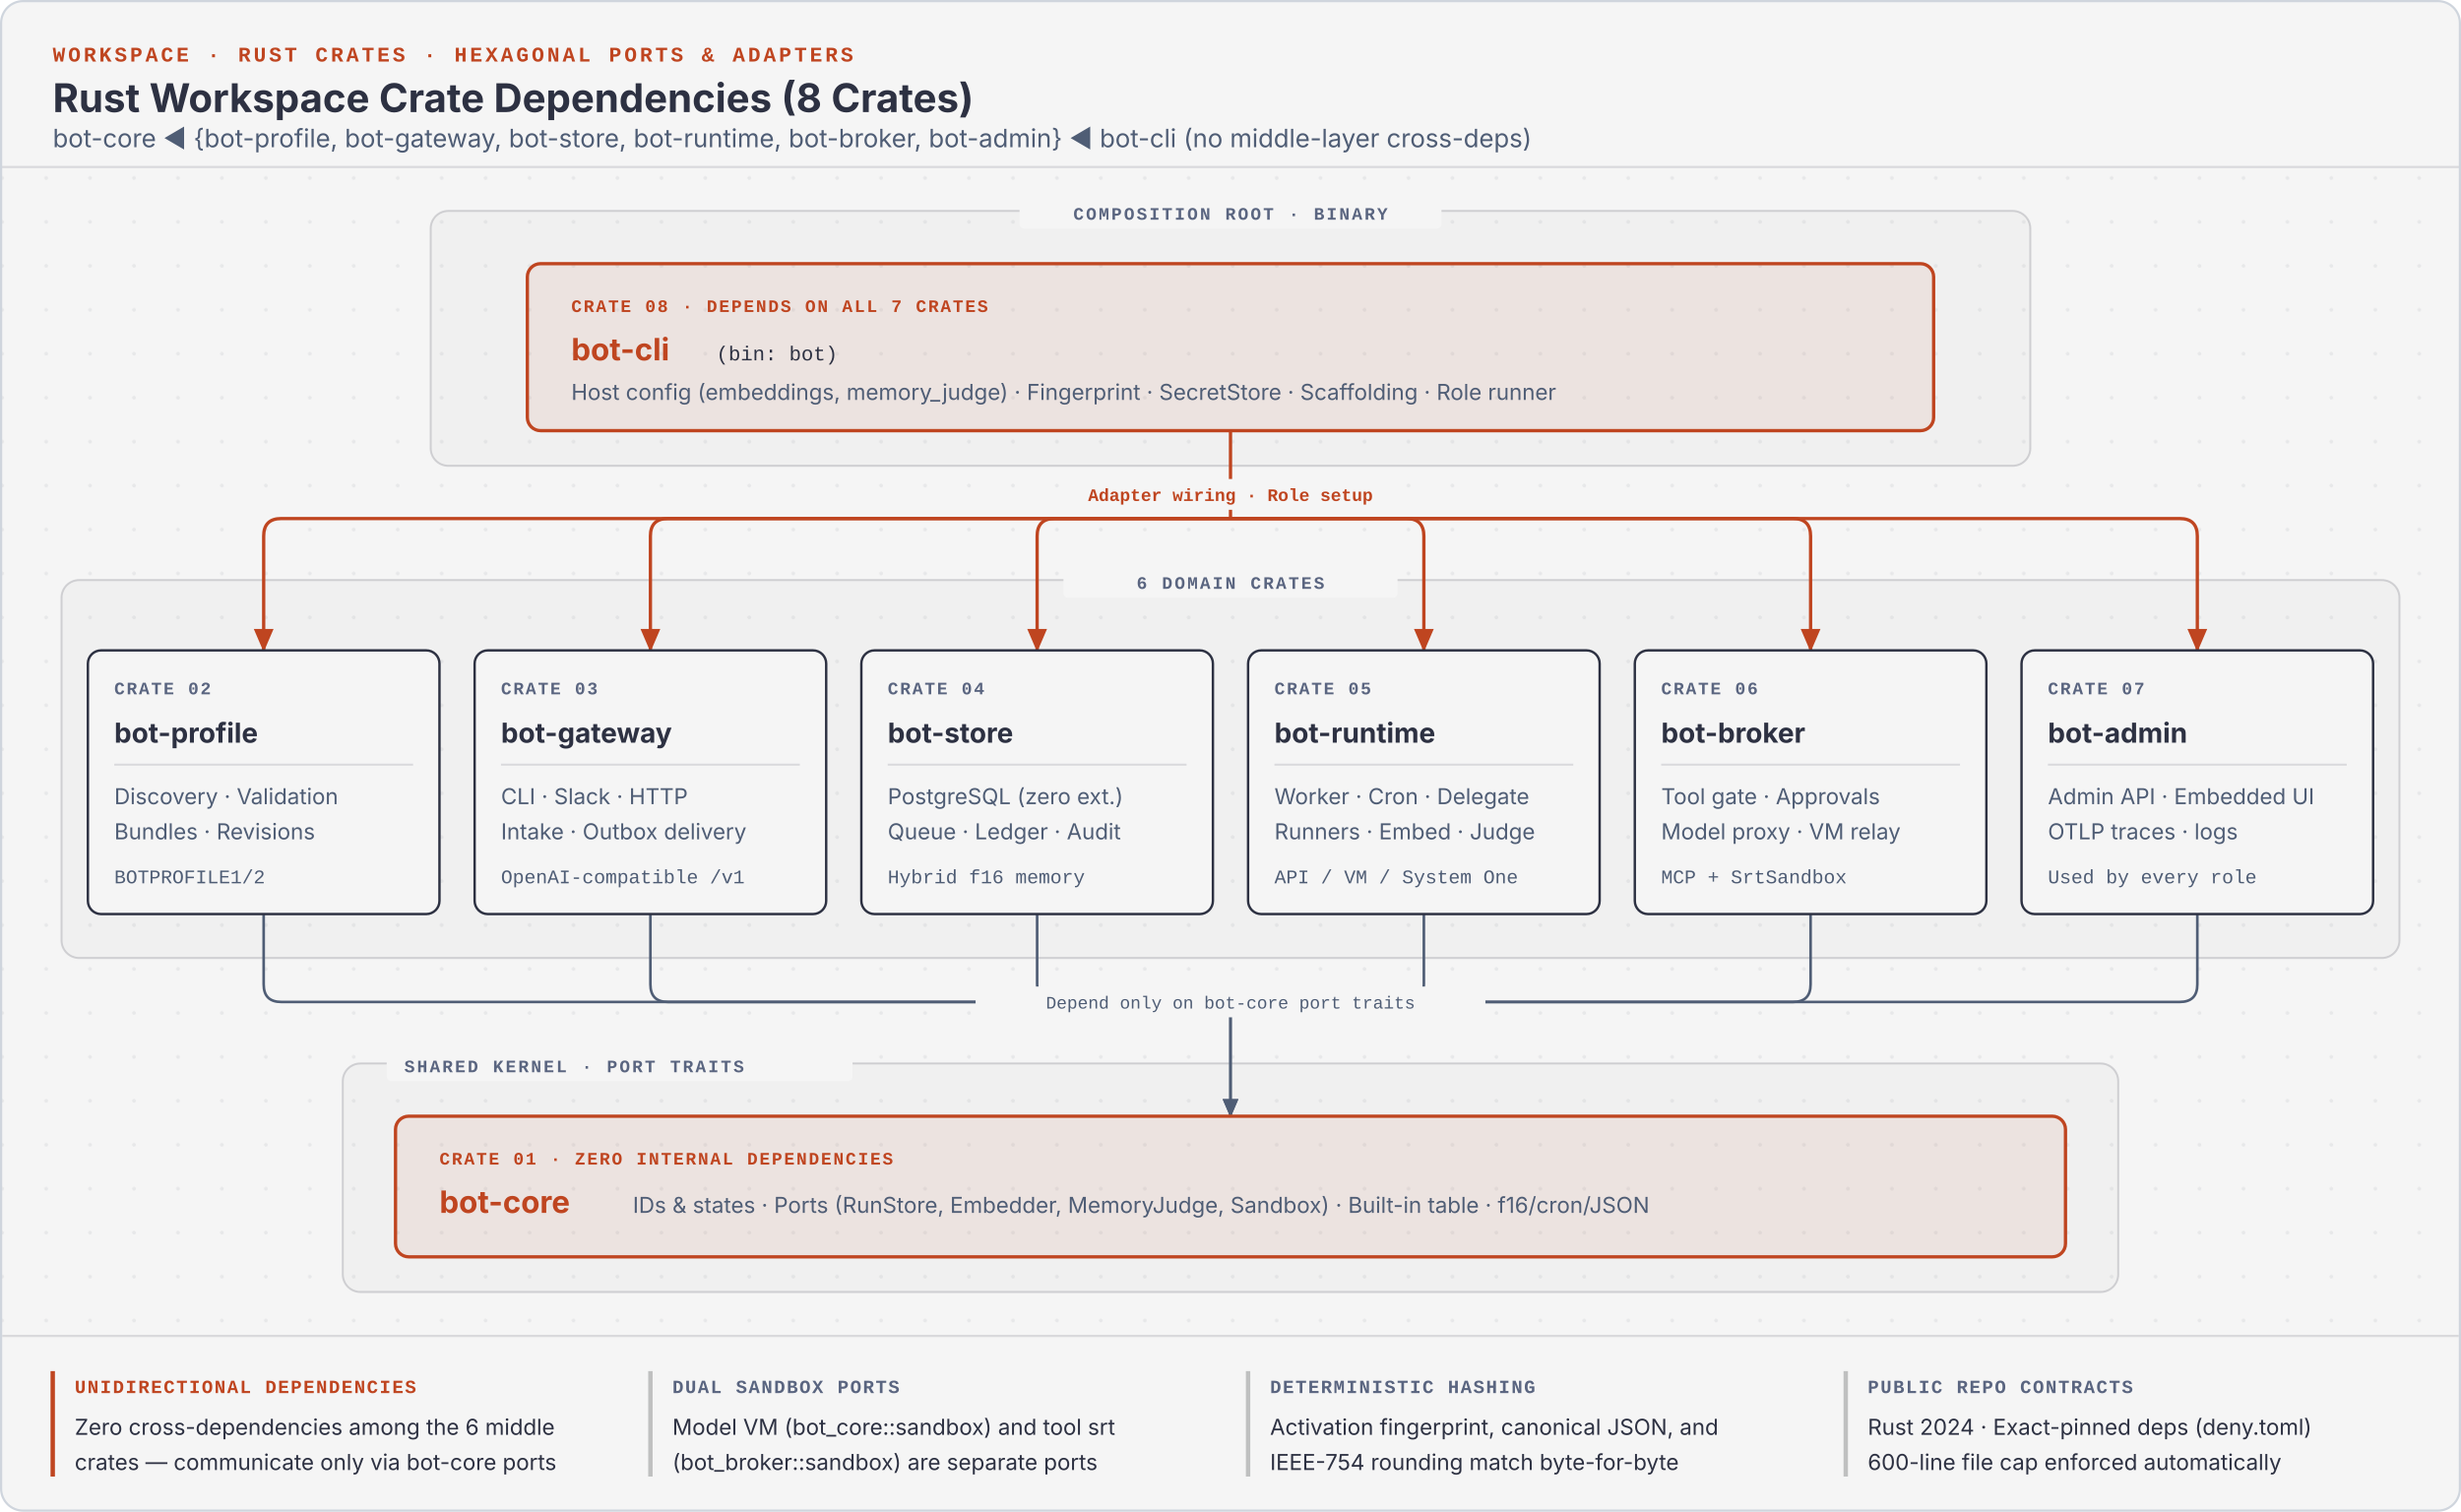
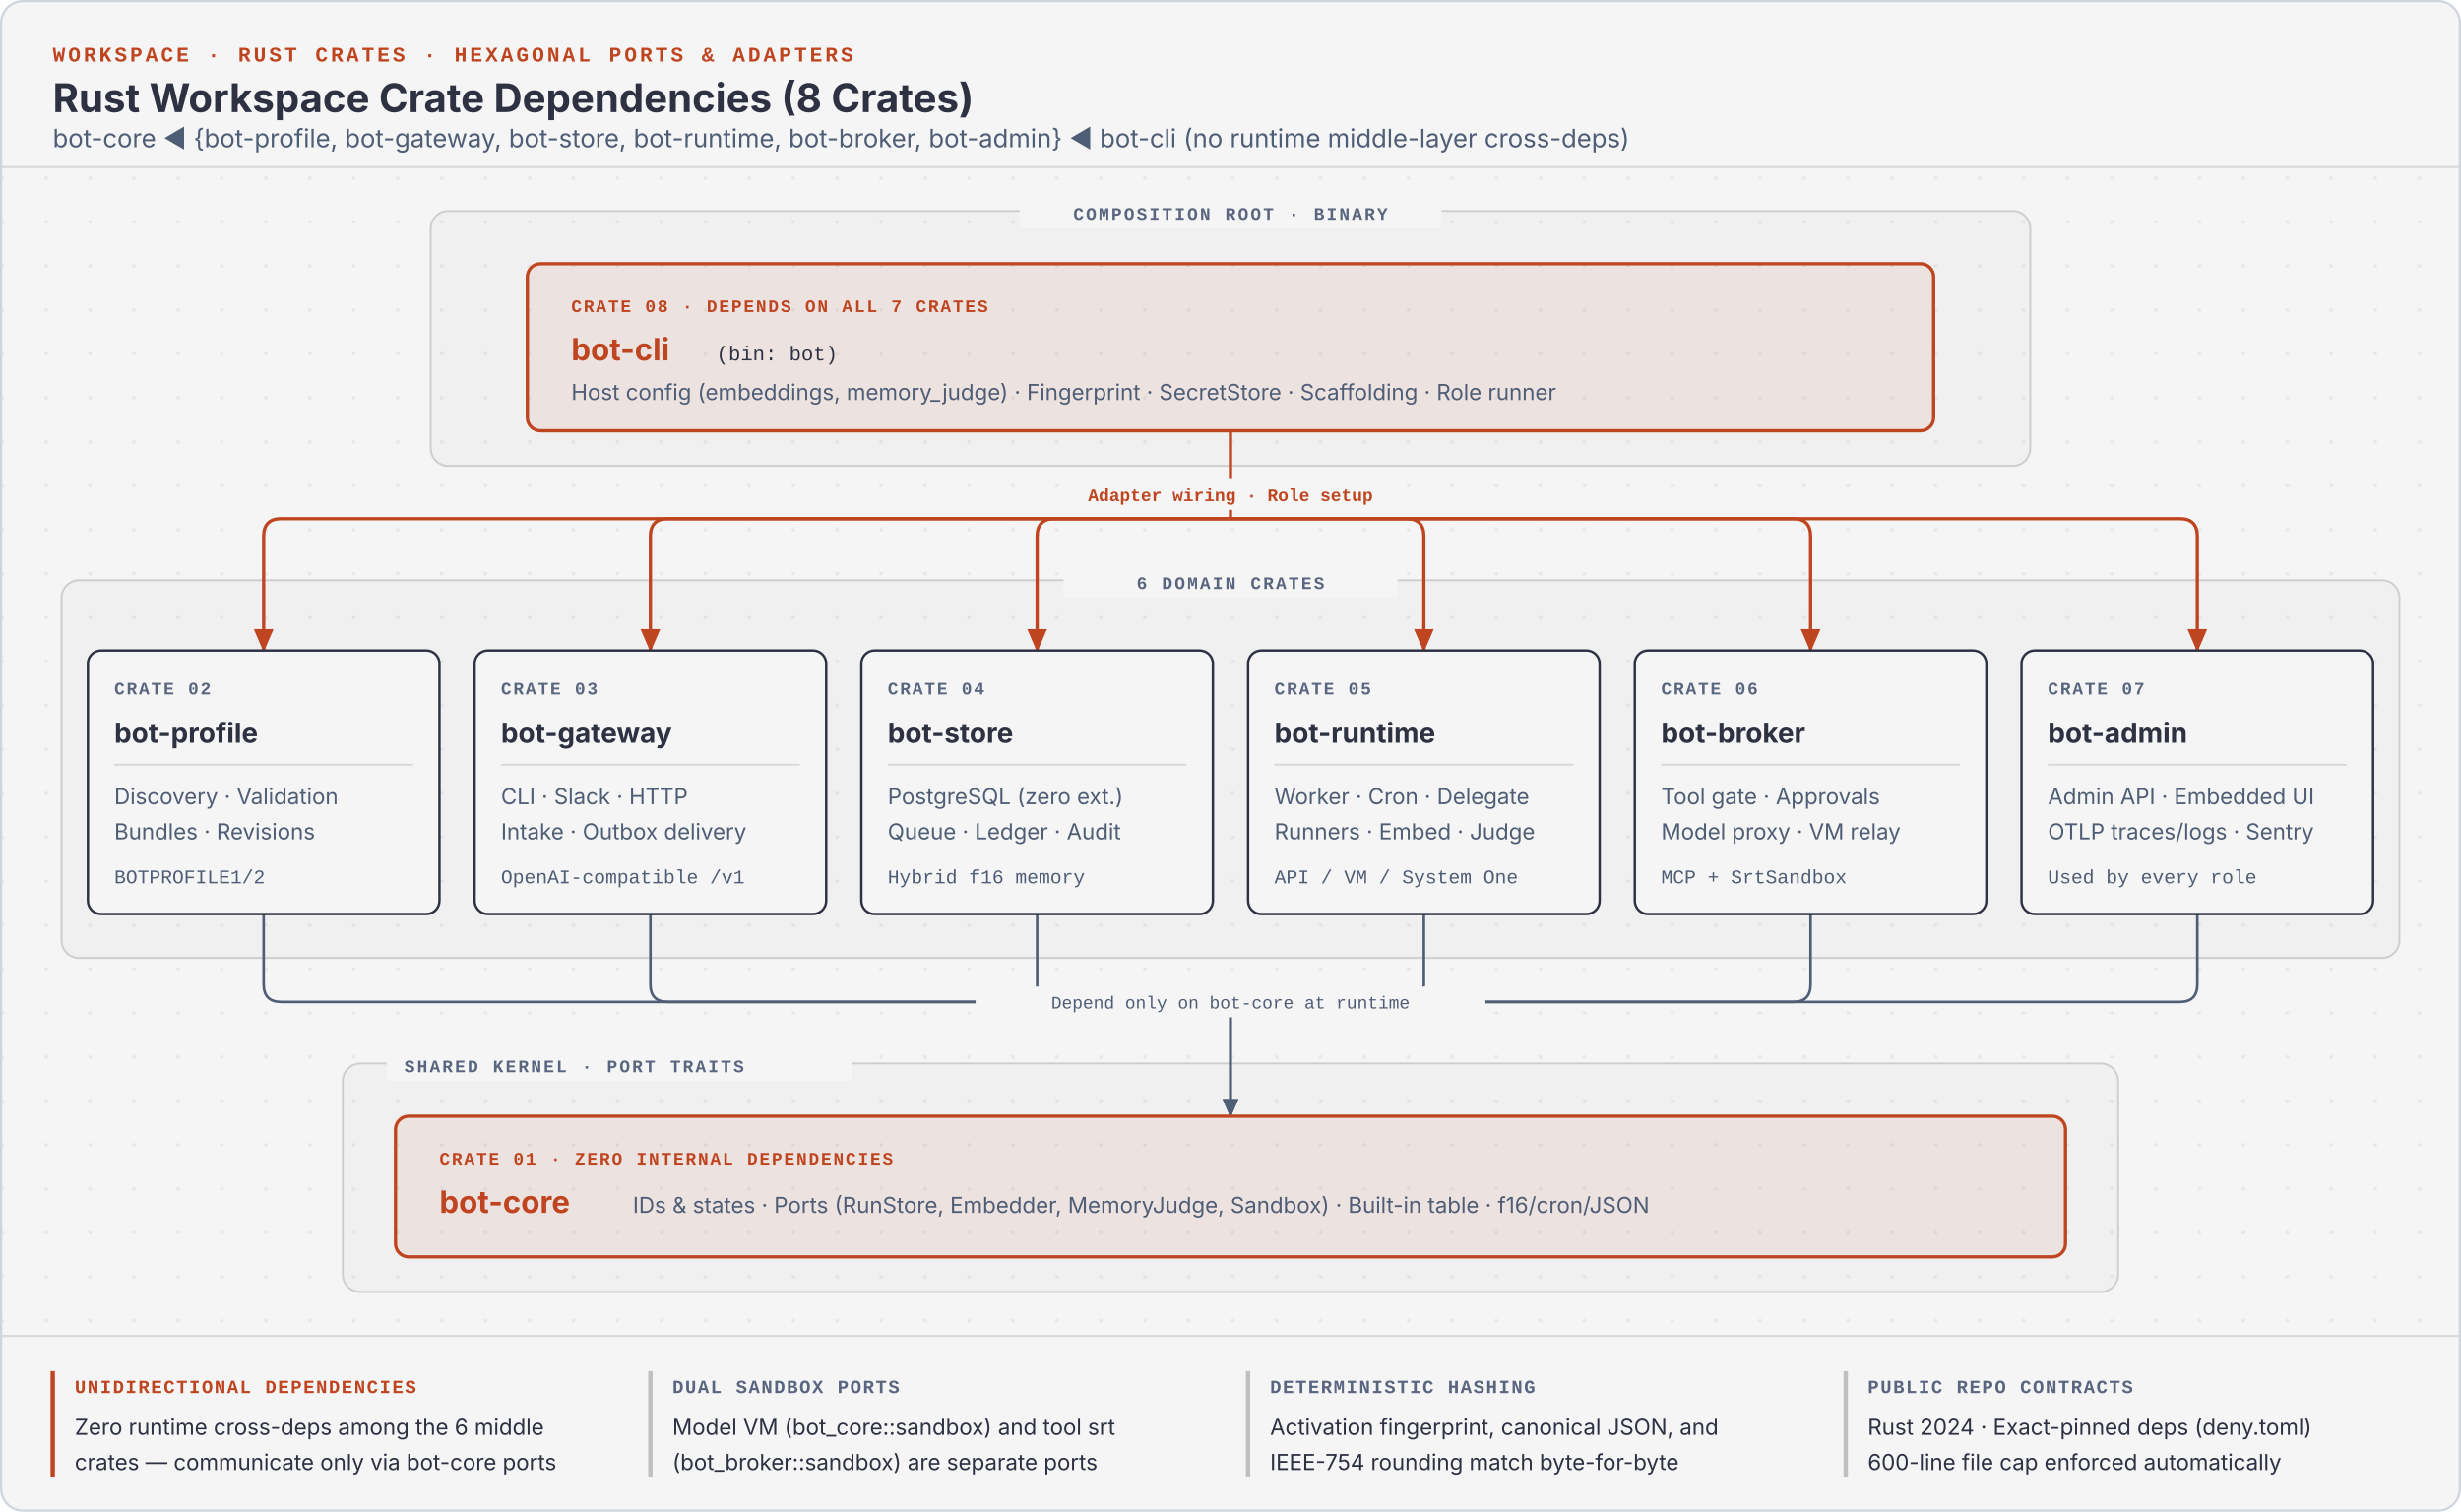
<svg xmlns="http://www.w3.org/2000/svg" viewBox="0 0 1120 688" width="1120" height="688" role="img" aria-labelledby="t-cr-l d-cr-l">
  <style>
    .bg { fill: #f5f5f5; }
    .frame { fill: #f5f5f5; stroke: #cfd5dd; stroke-width: 1; }
    .hdr-bg { fill: #f5f5f5; }
    .ftr-bg { fill: #f5f5f5; }
    .hdr-rule { stroke: rgba(45,49,66,0.14); stroke-width: 1; }
    .dot { fill: rgba(45,49,66,0.11); }
    .zone { fill: rgba(45,49,66,0.025); stroke: rgba(45,49,66,0.18); stroke-width: 0.9; }
    .zone-dash { fill: rgba(45,49,66,0.025); stroke: #4f5d75; stroke-width: 0.9; stroke-dasharray: 5,3; }
    .node { fill: #f5f5f5; stroke: #2d3142; stroke-width: 1.1; }
    .node-soft { fill: #f5f5f5; stroke: #4f5d75; stroke-width: 1; }
    .node-dash { fill: #f5f5f5; stroke: #2d3142; stroke-width: 1.1; stroke-dasharray: 5,3; }
    .node-focal { fill: rgba(191,69,32,0.075); stroke: #bf4520; stroke-width: 1.5; }
    .node-link { fill: rgba(46,90,168,0.07); stroke: #2e5aa8; stroke-width: 1.1; }
    .div { stroke: rgba(45,49,66,0.14); stroke-width: 0.9; }
    .div-acc { stroke: rgba(191,69,32,0.28); stroke-width: 0.9; }
    .lbl-bg { fill: #f5f5f5; }
    .h-eye { font-family: ui-monospace, SFMono-Regular, Menlo, Monaco, Consolas, 'Liberation Mono', monospace; font-size: 9.5px; font-weight: 600; letter-spacing: 0.14em; fill: #bf4520; }
    .h-title { font-family: -apple-system, BlinkMacSystemFont, 'Apple SD Gothic Neo', 'Malgun Gothic', 'Noto Sans KR', 'Segoe UI', sans-serif; font-size: 18px; font-weight: 700; fill: #2d3142; }
    .h-sub { font-family: -apple-system, BlinkMacSystemFont, 'Apple SD Gothic Neo', 'Malgun Gothic', 'Noto Sans KR', 'Segoe UI', sans-serif; font-size: 11.5px; fill: #4f5d75; }
    .eye { font-family: ui-monospace, SFMono-Regular, Menlo, Monaco, Consolas, 'Liberation Mono', monospace; font-size: 8px; font-weight: 600; letter-spacing: 0.10em; fill: #5a6580; }
    .eye-acc { font-family: ui-monospace, SFMono-Regular, Menlo, Monaco, Consolas, 'Liberation Mono', monospace; font-size: 8px; font-weight: 600; letter-spacing: 0.10em; fill: #bf4520; }
    .eye-lnk { font-family: ui-monospace, SFMono-Regular, Menlo, Monaco, Consolas, 'Liberation Mono', monospace; font-size: 8px; font-weight: 600; letter-spacing: 0.10em; fill: #2e5aa8; }
    .ttl { font-family: -apple-system, BlinkMacSystemFont, 'Apple SD Gothic Neo', 'Malgun Gothic', 'Noto Sans KR', 'Segoe UI', sans-serif; font-size: 13.5px; font-weight: 700; fill: #2d3142; }
    .ttl-sm { font-family: -apple-system, BlinkMacSystemFont, 'Apple SD Gothic Neo', 'Malgun Gothic', 'Noto Sans KR', 'Segoe UI', sans-serif; font-size: 12.5px; font-weight: 700; fill: #2d3142; }
    .ttl-acc { font-family: -apple-system, BlinkMacSystemFont, 'Apple SD Gothic Neo', 'Malgun Gothic', 'Noto Sans KR', 'Segoe UI', sans-serif; font-size: 14px; font-weight: 700; fill: #bf4520; }
    .sub { font-family: -apple-system, BlinkMacSystemFont, 'Apple SD Gothic Neo', 'Malgun Gothic', 'Noto Sans KR', 'Segoe UI', sans-serif; font-size: 10px; fill: #4f5d75; }
    .mono { font-family: ui-monospace, SFMono-Regular, Menlo, Monaco, Consolas, 'Liberation Mono', monospace; font-size: 8.8px; fill: #4f5d75; }
    .mono-ink { font-family: ui-monospace, SFMono-Regular, Menlo, Monaco, Consolas, 'Liberation Mono', monospace; font-size: 9.2px; font-weight: 500; fill: #2d3142; }
    .zlbl { font-family: ui-monospace, SFMono-Regular, Menlo, Monaco, Consolas, 'Liberation Mono', monospace; font-size: 8px; font-weight: 600; letter-spacing: 0.12em; fill: #5a6580; }
    .zlbl-acc { font-family: ui-monospace, SFMono-Regular, Menlo, Monaco, Consolas, 'Liberation Mono', monospace; font-size: 8px; font-weight: 600; letter-spacing: 0.12em; fill: #bf4520; }
    .edge { fill: none; stroke: #4f5d75; stroke-width: 1.2; }
    .edge-dash { fill: none; stroke: #4f5d75; stroke-width: 1; stroke-dasharray: 4,3; }
    .edge-acc { fill: none; stroke: #bf4520; stroke-width: 1.5; }
    .edge-lnk { fill: none; stroke: #2e5aa8; stroke-width: 1.3; }
    .elbl { font-family: ui-monospace, SFMono-Regular, Menlo, Monaco, Consolas, 'Liberation Mono', monospace; font-size: 8px; font-weight: 500; fill: #4f5d75; }
    .elbl-acc { font-family: ui-monospace, SFMono-Regular, Menlo, Monaco, Consolas, 'Liberation Mono', monospace; font-size: 8px; font-weight: 600; fill: #bf4520; }
    .elbl-lnk { font-family: ui-monospace, SFMono-Regular, Menlo, Monaco, Consolas, 'Liberation Mono', monospace; font-size: 8px; font-weight: 600; fill: #2e5aa8; }
    .ar-m { fill: #4f5d75; }
    .ar-a { fill: #bf4520; }
    .ar-l { fill: #2e5aa8; }
    .bar { stroke: #bfc0c0; stroke-width: 2; }
    .bar-acc { stroke: #bf4520; stroke-width: 2; }
    .fk { font-family: ui-monospace, SFMono-Regular, Menlo, Monaco, Consolas, 'Liberation Mono', monospace; font-size: 8.5px; font-weight: 600; letter-spacing: 0.08em; fill: #5a6580; }
    .fk-acc { font-family: ui-monospace, SFMono-Regular, Menlo, Monaco, Consolas, 'Liberation Mono', monospace; font-size: 8.5px; font-weight: 600; letter-spacing: 0.08em; fill: #bf4520; }
    .fv { font-family: -apple-system, BlinkMacSystemFont, 'Apple SD Gothic Neo', 'Malgun Gothic', 'Noto Sans KR', 'Segoe UI', sans-serif; font-size: 10px; fill: #2d3142; }
  </style>
  <defs>
    <clipPath id="clip-cr-l">
      <rect x="0.5" y="0.5" width="1119" height="687" rx="10" />
    </clipPath>
    <pattern id="dots-cr-l" width="20" height="20" patternUnits="userSpaceOnUse">
      <circle cx="1" cy="1" r="0.85" class="dot" />
    </pattern>
    <marker id="ar-m-cr-l" markerWidth="7" markerHeight="6" refX="6.5" refY="3" orient="auto">
      <polygon points="0 0, 7 3, 0 6" class="ar-m" />
    </marker>
    <marker id="ar-mr-cr-l" markerWidth="7" markerHeight="6" refX="0.5" refY="3" orient="auto">
      <polygon points="7 0, 0 3, 7 6" class="ar-m" />
    </marker>
    <marker id="ar-a-cr-l" markerWidth="7" markerHeight="6" refX="6.5" refY="3" orient="auto">
      <polygon points="0 0, 7 3, 0 6" class="ar-a" />
    </marker>
    <marker id="ar-ar-cr-l" markerWidth="7" markerHeight="6" refX="0.5" refY="3" orient="auto">
      <polygon points="7 0, 0 3, 7 6" class="ar-a" />
    </marker>
    <marker id="ar-l-cr-l" markerWidth="7" markerHeight="6" refX="6.5" refY="3" orient="auto">
      <polygon points="0 0, 7 3, 0 6" class="ar-l" />
    </marker>
    <marker id="ar-lr-cr-l" markerWidth="7" markerHeight="6" refX="0.5" refY="3" orient="auto">
      <polygon points="7 0, 0 3, 7 6" class="ar-l" />
    </marker>
  </defs>
  <g clip-path="url(#clip-cr-l)">
    <rect width="1120" height="688" class="bg" />
    <rect x="0" y="76" width="1120" height="532" fill="url(#dots-cr-l)" opacity="0.6" />
    <text x="24" y="28" class="h-eye">WORKSPACE · RUST CRATES · HEXAGONAL PORTS &amp; ADAPTERS</text>
    <text x="24" y="51" class="h-title">Rust Workspace Crate Dependencies (8 Crates)</text>
-     <text x="24" y="67" class="h-sub">bot-core ◄ {bot-profile, bot-gateway, bot-store, bot-runtime, bot-broker, bot-admin} ◄ bot-cli (no middle-layer cross-deps)</text>
+     <text x="24" y="67" class="h-sub">bot-core ◄ {bot-profile, bot-gateway, bot-store, bot-runtime, bot-broker, bot-admin} ◄ bot-cli (no runtime middle-layer cross-deps)</text>
    <line x1="0" y1="76" x2="1120" y2="76" class="hdr-rule" />
    <g transform="translate(0,68)">
      <rect x="196" y="28" width="728" height="116" rx="8" class="zone" />
      <rect x="464" y="22" width="192" height="14" rx="2" class="lbl-bg" />
      <text x="560" y="32" text-anchor="middle" class="zlbl">COMPOSITION ROOT · BINARY</text>
      <rect x="28" y="196" width="1064" height="172" rx="8" class="zone" />
      <rect x="484" y="190" width="152" height="14" rx="2" class="lbl-bg" />
      <text x="560" y="200" text-anchor="middle" class="zlbl">6 DOMAIN CRATES</text>
      <rect x="156" y="416" width="808" height="104" rx="8" class="zone" />
      <rect x="176" y="410" width="212" height="14" rx="2" class="lbl-bg" />
      <text x="184" y="420" class="zlbl">SHARED KERNEL · PORT TRAITS</text>
      <line x1="560" y1="128" x2="560" y2="168" class="edge-acc" />
      <path d="M 560,168 H 128 Q 120,168 120,176 V 228" class="edge-acc" marker-end="url(#ar-a-cr-l)" />
      <path d="M 560,168 H 304 Q 296,168 296,176 V 228" class="edge-acc" marker-end="url(#ar-a-cr-l)" />
      <path d="M 560,168 H 480 Q 472,168 472,176 V 228" class="edge-acc" marker-end="url(#ar-a-cr-l)" />
      <path d="M 560,168 H 640 Q 648,168 648,176 V 228" class="edge-acc" marker-end="url(#ar-a-cr-l)" />
      <path d="M 560,168 H 816 Q 824,168 824,176 V 228" class="edge-acc" marker-end="url(#ar-a-cr-l)" />
      <path d="M 560,168 H 992 Q 1000,168 1000,176 V 228" class="edge-acc" marker-end="url(#ar-a-cr-l)" />
      <path d="M 120,348 V 380 Q 120,388 128,388 H 552 Q 560,388 560,396 V 440" class="edge" marker-end="url(#ar-m-cr-l)" />
      <path d="M 296,348 V 380 Q 296,388 304,388 H 552" class="edge" />
      <path d="M 472,348 V 380 Q 472,388 480,388 H 552" class="edge" />
      <path d="M 648,348 V 380 Q 648,388 640,388 H 568" class="edge" />
      <path d="M 824,348 V 380 Q 824,388 816,388 H 568" class="edge" />
      <path d="M 1000,348 V 380 Q 1000,388 992,388 H 568 Q 560,388 560,396 V 440" class="edge" marker-end="url(#ar-m-cr-l)" />
      <rect x="488" y="150" width="144" height="14" rx="2" class="lbl-bg" />
      <text x="560" y="160" text-anchor="middle" class="elbl-acc">Adapter wiring · Role setup</text>
      <rect x="444" y="381" width="232" height="14" rx="2" class="lbl-bg" />
-       <text x="560" y="391" text-anchor="middle" class="elbl">Depend only on bot-core port traits</text>
+       <text x="560" y="391" text-anchor="middle" class="elbl">Depend only on bot-core at runtime</text>
      <g id="cr-cli">
        <rect x="240" y="52" width="640" height="76" rx="6" class="node-focal" />
        <text x="260" y="74" class="eye-acc">CRATE 08 · DEPENDS ON ALL 7 CRATES</text>
        <text x="260" y="96" class="ttl-acc">bot-cli</text>
        <text x="326" y="96" class="mono-ink">(bin: bot)</text>
        <text x="260" y="114" class="sub">Host config (embeddings, memory_judge) · Fingerprint · SecretStore · Scaffolding · Role runner</text>
      </g>
      <g id="cr-profile">
        <rect x="40" y="228" width="160" height="120" rx="6" class="node" />
        <text x="52" y="248" class="eye">CRATE 02</text>
        <text x="52" y="270" class="ttl-sm">bot-profile</text>
        <line x1="52" y1="280" x2="188" y2="280" class="div" />
        <text x="52" y="298" class="sub">Discovery · Validation</text>
        <text x="52" y="314" class="sub">Bundles · Revisions</text>
        <text x="52" y="334" class="mono">BOTPROFILE1/2</text>
      </g>
      <g id="cr-gateway">
        <rect x="216" y="228" width="160" height="120" rx="6" class="node" />
        <text x="228" y="248" class="eye">CRATE 03</text>
        <text x="228" y="270" class="ttl-sm">bot-gateway</text>
        <line x1="228" y1="280" x2="364" y2="280" class="div" />
        <text x="228" y="298" class="sub">CLI · Slack · HTTP</text>
        <text x="228" y="314" class="sub">Intake · Outbox delivery</text>
        <text x="228" y="334" class="mono">OpenAI-compatible /v1</text>
      </g>
      <g id="cr-store">
        <rect x="392" y="228" width="160" height="120" rx="6" class="node" />
        <text x="404" y="248" class="eye">CRATE 04</text>
        <text x="404" y="270" class="ttl-sm">bot-store</text>
        <line x1="404" y1="280" x2="540" y2="280" class="div" />
        <text x="404" y="298" class="sub">PostgreSQL (zero ext.)</text>
        <text x="404" y="314" class="sub">Queue · Ledger · Audit</text>
        <text x="404" y="334" class="mono">Hybrid f16 memory</text>
      </g>
      <g id="cr-runtime">
        <rect x="568" y="228" width="160" height="120" rx="6" class="node" />
        <text x="580" y="248" class="eye">CRATE 05</text>
        <text x="580" y="270" class="ttl-sm">bot-runtime</text>
        <line x1="580" y1="280" x2="716" y2="280" class="div" />
        <text x="580" y="298" class="sub">Worker · Cron · Delegate</text>
        <text x="580" y="314" class="sub">Runners · Embed · Judge</text>
        <text x="580" y="334" class="mono">API / VM / System One</text>
      </g>
      <g id="cr-broker">
        <rect x="744" y="228" width="160" height="120" rx="6" class="node" />
        <text x="756" y="248" class="eye">CRATE 06</text>
        <text x="756" y="270" class="ttl-sm">bot-broker</text>
        <line x1="756" y1="280" x2="892" y2="280" class="div" />
        <text x="756" y="298" class="sub">Tool gate · Approvals</text>
        <text x="756" y="314" class="sub">Model proxy · VM relay</text>
        <text x="756" y="334" class="mono">MCP + SrtSandbox</text>
      </g>
      <g id="cr-admin">
        <rect x="920" y="228" width="160" height="120" rx="6" class="node" />
        <text x="932" y="248" class="eye">CRATE 07</text>
        <text x="932" y="270" class="ttl-sm">bot-admin</text>
        <line x1="932" y1="280" x2="1068" y2="280" class="div" />
        <text x="932" y="298" class="sub">Admin API · Embedded UI</text>
-         <text x="932" y="314" class="sub">OTLP traces · logs</text>
+         <text x="932" y="314" class="sub">OTLP traces/logs · Sentry</text>
        <text x="932" y="334" class="mono">Used by every role</text>
      </g>
      <g id="cr-core">
        <rect x="180" y="440" width="760" height="64" rx="6" class="node-focal" />
        <text x="200" y="462" class="eye-acc">CRATE 01 · ZERO INTERNAL DEPENDENCIES</text>
        <text x="200" y="484" class="ttl-acc">bot-core</text>
        <text x="288" y="484" class="sub">IDs &amp; states · Ports (RunStore, Embedder, MemoryJudge, Sandbox) · Built-in table · f16/cron/JSON</text>
      </g>
    </g>
    <line x1="1" y1="608" x2="1119" y2="608" class="hdr-rule" />
    <line x1="24" y1="624" x2="24" y2="672" class="bar-acc" />
    <text x="34" y="634" class="fk-acc">UNIDIRECTIONAL DEPENDENCIES</text>
-     <text x="34" y="653" class="fv">Zero cross-dependencies among the 6 middle</text>
+     <text x="34" y="653" class="fv">Zero runtime cross-deps among the 6 middle</text>
    <text x="34" y="669" class="fv">crates — communicate only via bot-core ports</text>
    <line x1="296" y1="624" x2="296" y2="672" class="bar" />
    <text x="306" y="634" class="fk">DUAL SANDBOX PORTS</text>
    <text x="306" y="653" class="fv">Model VM (bot_core::sandbox) and tool srt</text>
    <text x="306" y="669" class="fv">(bot_broker::sandbox) are separate ports</text>
    <line x1="568" y1="624" x2="568" y2="672" class="bar" />
    <text x="578" y="634" class="fk">DETERMINISTIC HASHING</text>
    <text x="578" y="653" class="fv">Activation fingerprint, canonical JSON, and</text>
    <text x="578" y="669" class="fv">IEEE-754 rounding match byte-for-byte</text>
    <line x1="840" y1="624" x2="840" y2="672" class="bar" />
    <text x="850" y="634" class="fk">PUBLIC REPO CONTRACTS</text>
    <text x="850" y="653" class="fv">Rust 2024 · Exact-pinned deps (deny.toml)</text>
    <text x="850" y="669" class="fv">600-line file cap enforced automatically</text>
  </g>
  <rect x="0.5" y="0.5" width="1119" height="687" rx="10" fill="none" stroke="#cfd5dd" stroke-width="1" />
</svg>
